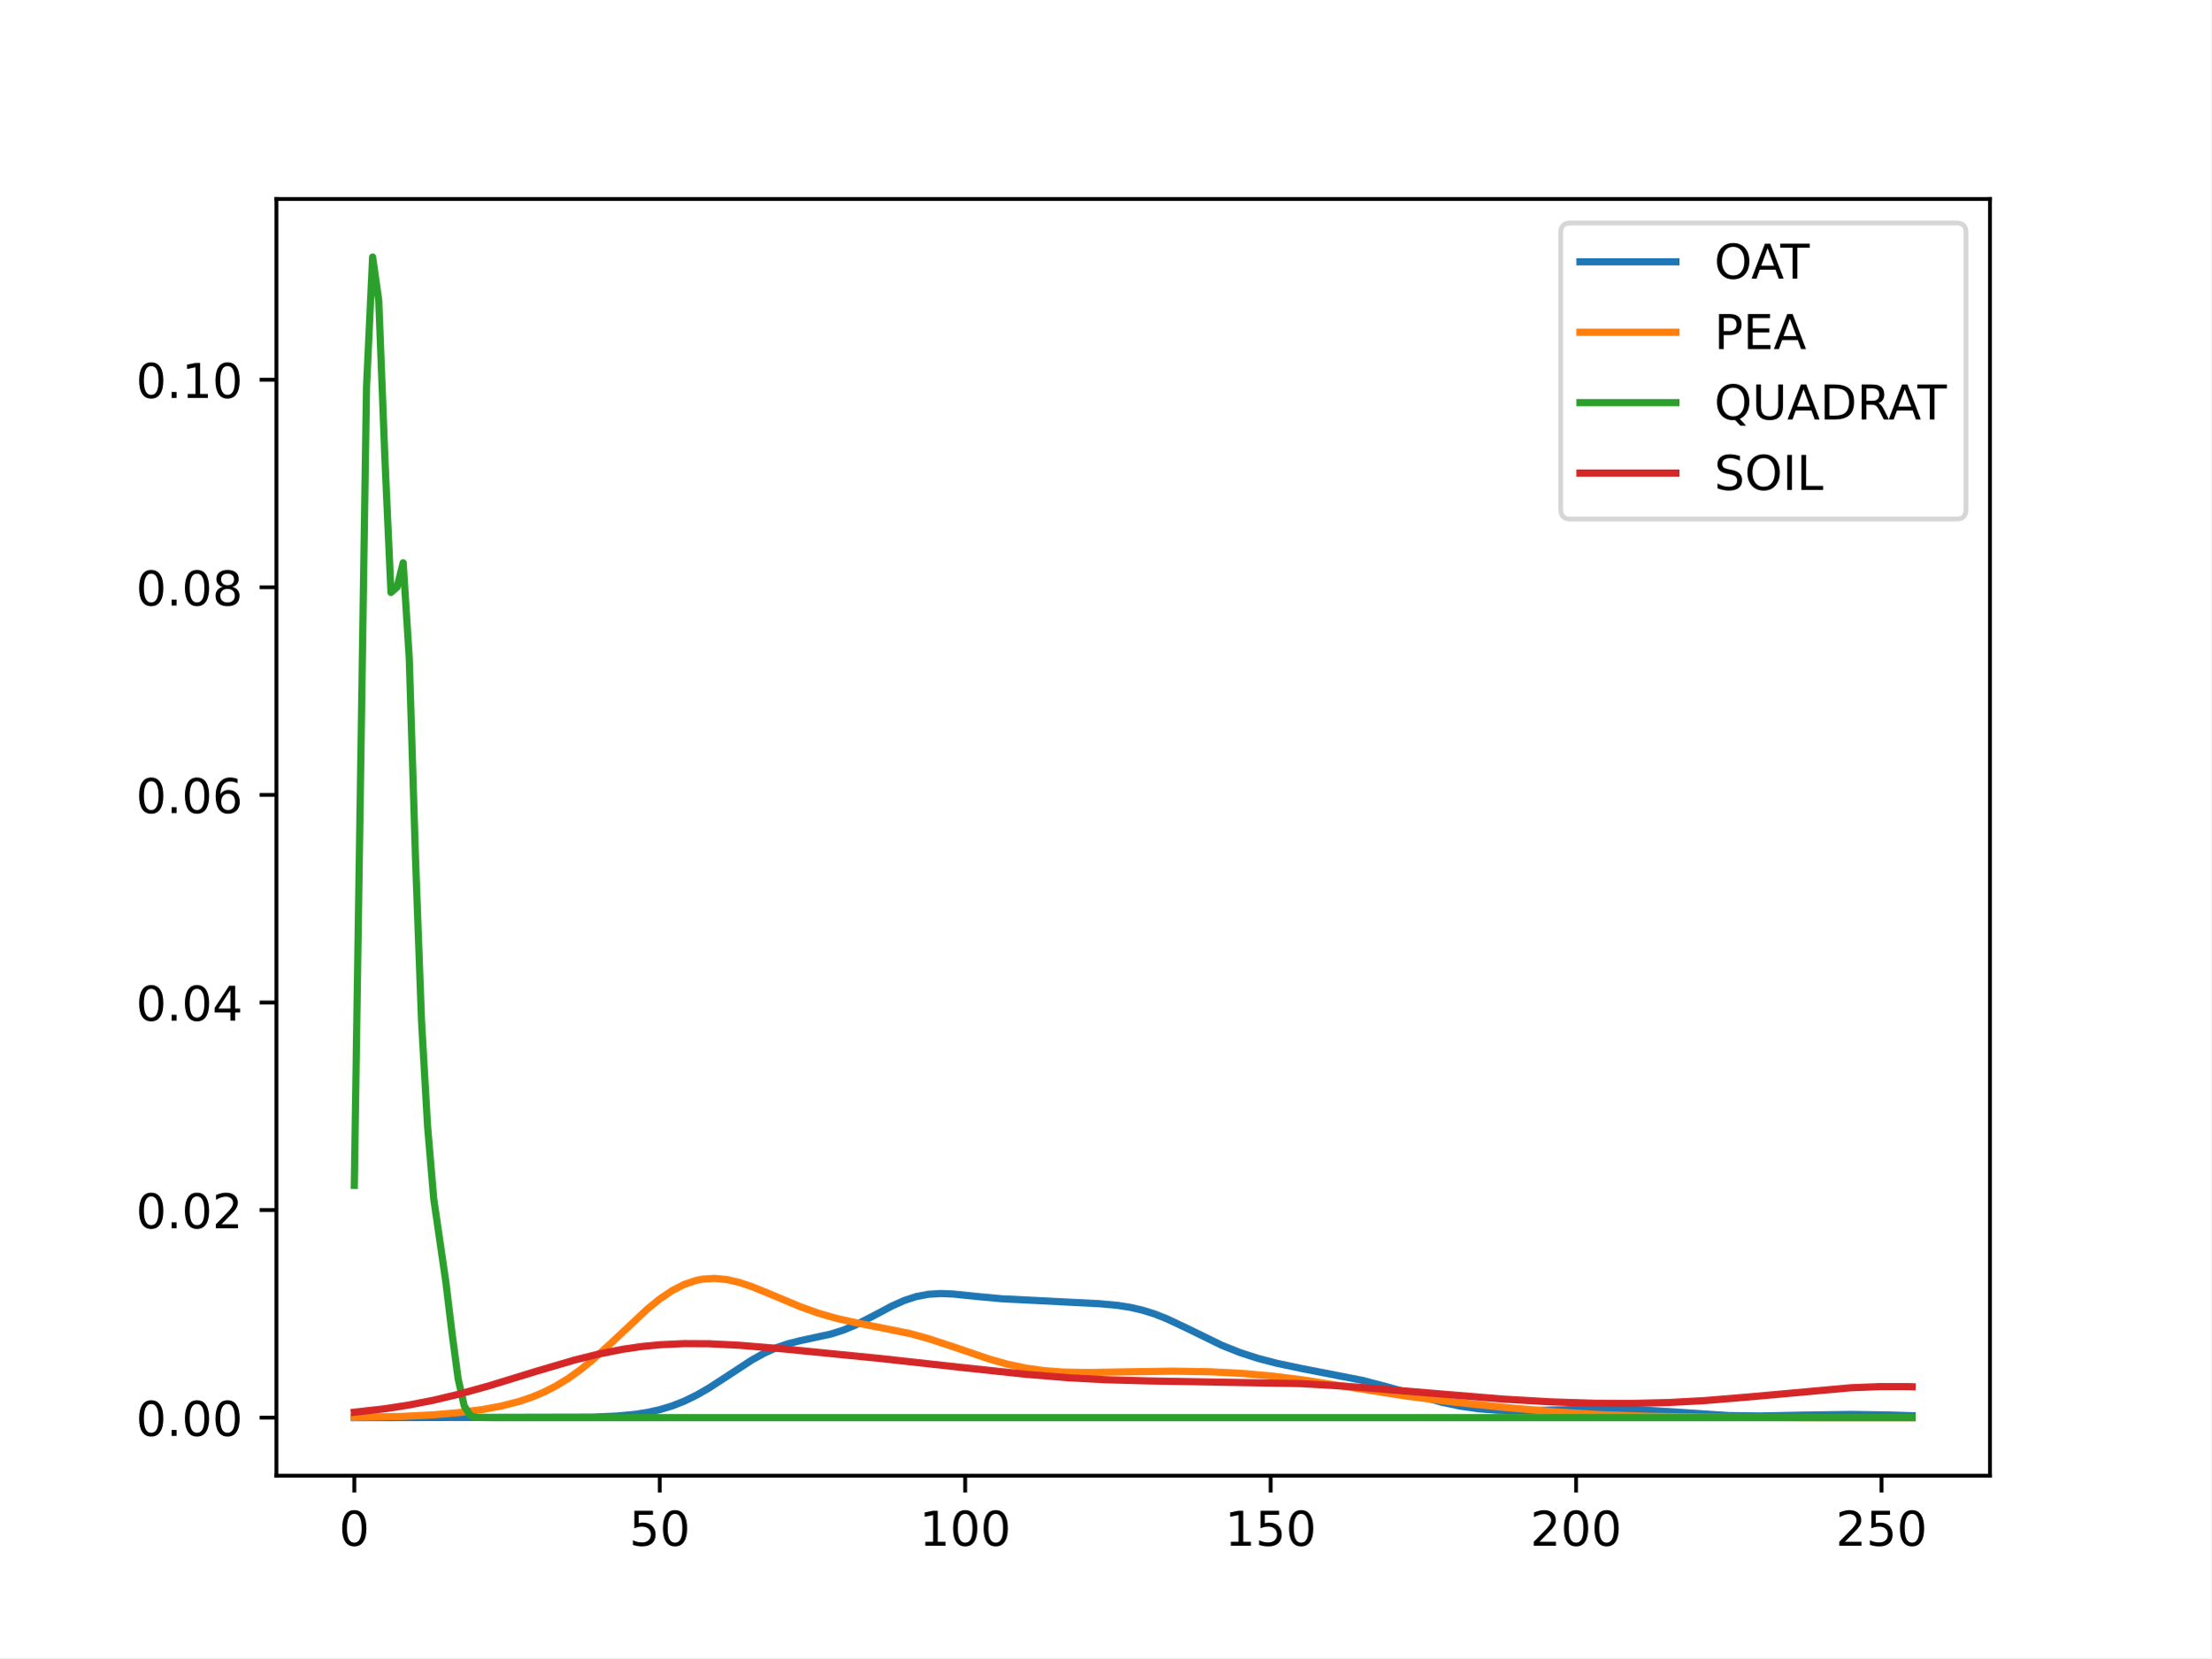
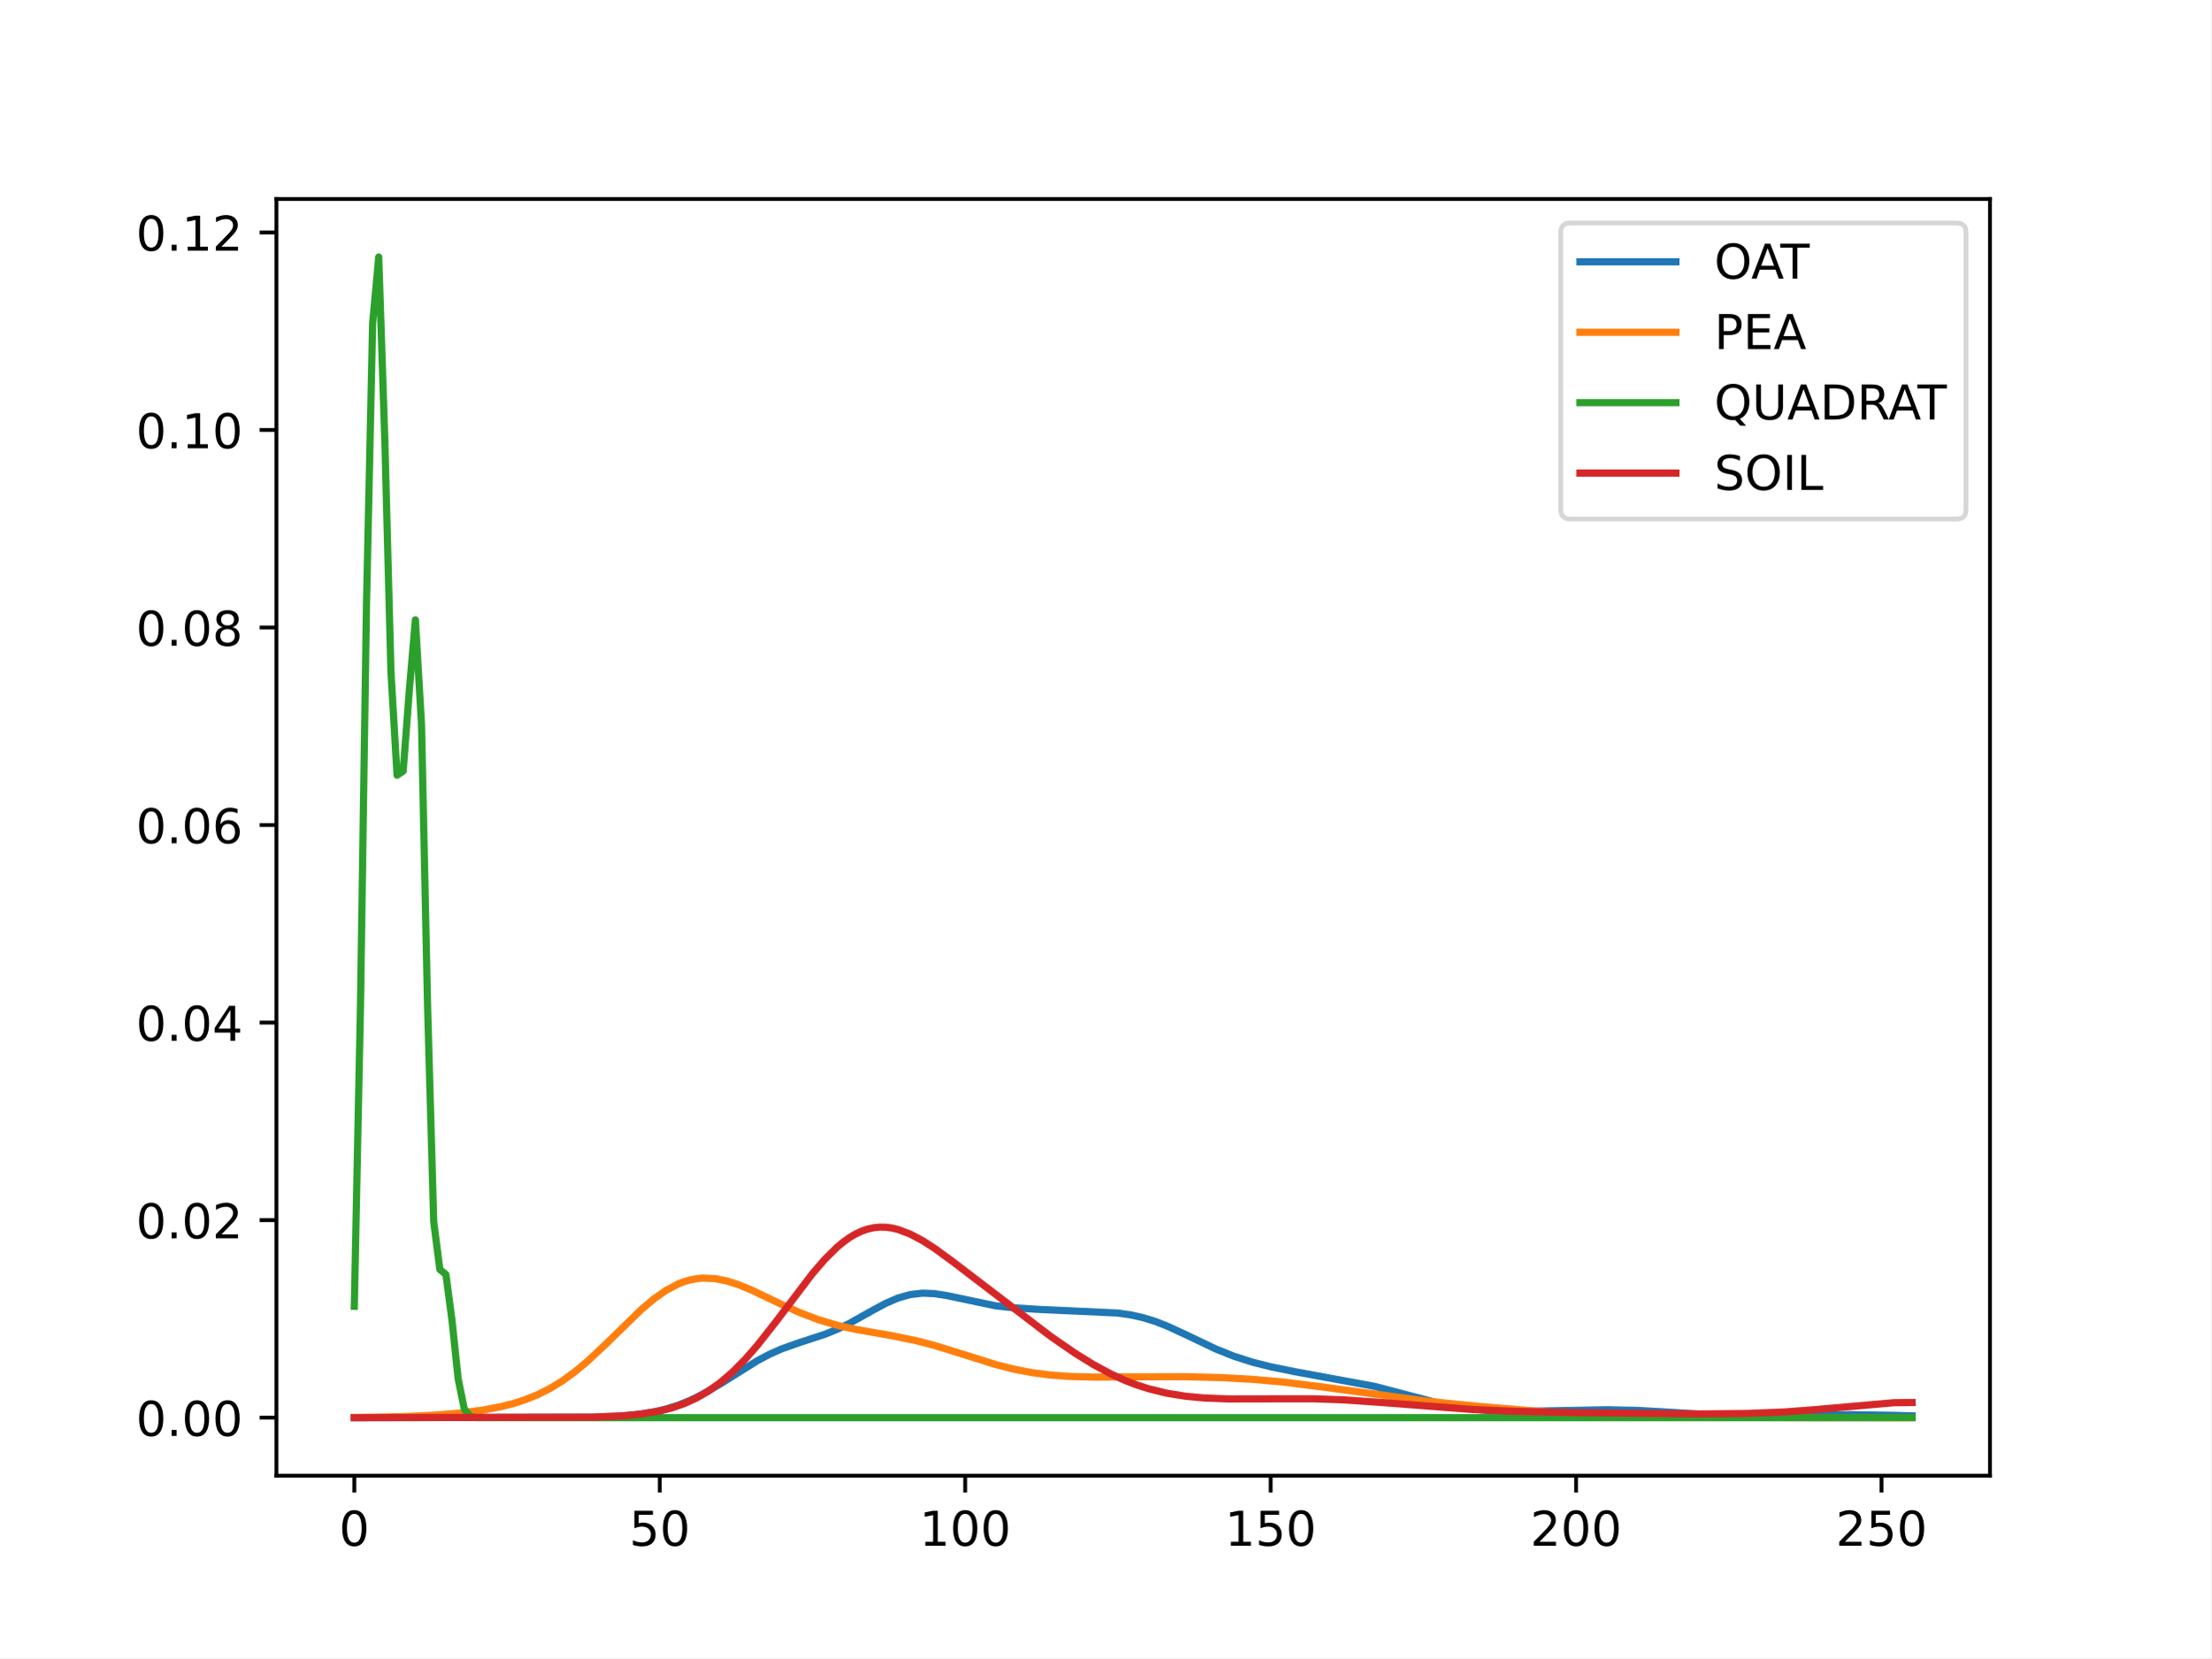
<svg xmlns="http://www.w3.org/2000/svg" xmlns:xlink="http://www.w3.org/1999/xlink" width="460.8pt" height="345.6pt" viewBox="0 0 460.8 345.6" version="1.1">
  <defs>
    <style type="text/css">*{stroke-linejoin: round; stroke-linecap: butt}</style>
  </defs>
  <g id="figure_1">
    <g id="patch_1">
      <path d="M 0 345.6  L 460.8 345.6  L 460.8 0  L 0 0  z " style="fill: #ffffff" />
    </g>
    <g id="axes_1">
      <g id="patch_2">
        <path d="M 57.6 307.584  L 414.72 307.584  L 414.72 41.472  L 57.6 41.472  z " style="fill: #ffffff" />
      </g>
      <g id="matplotlib.axis_1">
        <g id="xtick_1">
          <g id="line2d_1">
            <defs>
-               <path id="mf43656080c" d="M 0 0  L 0 3.5  " style="stroke: #000000; stroke-width: 0.8" />
-             </defs>
-             <g>
-               <use xlink:href="#mf43656080c" x="73.833" y="307.584" style="stroke: #000000; stroke-width: 0.8" />
+               <path id="mf8246d679b" d="M 0 0  L 0 3.5  " style="stroke: #000000; stroke-width: 0.8" />
+             </defs>
+             <g>
+               <use xlink:href="#mf8246d679b" x="73.833" y="307.584" style="stroke: #000000; stroke-width: 0.8" />
            </g>
          </g>
          <g id="text_1">
            <g transform="translate(70.65148 322.1824)scale(0.1 -0.1)">
              <defs>
                <path id="DejaVuSans-30" d="M 2034 4250  Q 1547 4250 1301 3770  Q 1056 3291 1056 2328  Q 1056 1369 1301 889  Q 1547 409 2034 409  Q 2525 409 2770 889  Q 3016 1369 3016 2328  Q 3016 3291 2770 3770  Q 2525 4250 2034 4250  z M 2034 4750  Q 2819 4750 3233 4129  Q 3647 3509 3647 2328  Q 3647 1150 3233 529  Q 2819 -91 2034 -91  Q 1250 -91 836 529  Q 422 1150 422 2328  Q 422 3509 836 4129  Q 1250 4750 2034 4750  z " transform="scale(0.015625)" />
              </defs>
              <use xlink:href="#DejaVuSans-30" />
            </g>
          </g>
        </g>
        <g id="xtick_2">
          <g id="line2d_2">
            <g>
-               <use xlink:href="#mf43656080c" x="137.49" y="307.584" style="stroke: #000000; stroke-width: 0.8" />
+               <use xlink:href="#mf8246d679b" x="137.49" y="307.584" style="stroke: #000000; stroke-width: 0.8" />
            </g>
          </g>
          <g id="text_2">
            <g transform="translate(131.128 322.1824)scale(0.1 -0.1)">
              <defs>
                <path id="DejaVuSans-35" d="M 691 4666  L 3169 4666  L 3169 4134  L 1269 4134  L 1269 2991  Q 1406 3038 1543 3061  Q 1681 3084 1819 3084  Q 2600 3084 3056 2656  Q 3513 2228 3513 1497  Q 3513 744 3044 326  Q 2575 -91 1722 -91  Q 1428 -91 1123 -41  Q 819 9 494 109  L 494 744  Q 775 591 1075 516  Q 1375 441 1709 441  Q 2250 441 2565 725  Q 2881 1009 2881 1497  Q 2881 1984 2565 2268  Q 2250 2553 1709 2553  Q 1456 2553 1204 2497  Q 953 2441 691 2322  L 691 4666  z " transform="scale(0.015625)" />
              </defs>
              <use xlink:href="#DejaVuSans-35" />
              <use xlink:href="#DejaVuSans-30" x="63.623" />
            </g>
          </g>
        </g>
        <g id="xtick_3">
          <g id="line2d_3">
            <g>
-               <use xlink:href="#mf43656080c" x="201.148" y="307.584" style="stroke: #000000; stroke-width: 0.8" />
+               <use xlink:href="#mf8246d679b" x="201.148" y="307.584" style="stroke: #000000; stroke-width: 0.8" />
            </g>
          </g>
          <g id="text_3">
            <g transform="translate(191.6045 322.1824)scale(0.1 -0.1)">
              <defs>
                <path id="DejaVuSans-31" d="M 794 531  L 1825 531  L 1825 4091  L 703 3866  L 703 4441  L 1819 4666  L 2450 4666  L 2450 531  L 3481 531  L 3481 0  L 794 0  L 794 531  z " transform="scale(0.015625)" />
              </defs>
              <use xlink:href="#DejaVuSans-31" />
              <use xlink:href="#DejaVuSans-30" x="63.623" />
              <use xlink:href="#DejaVuSans-30" x="127.246" />
            </g>
          </g>
        </g>
        <g id="xtick_4">
          <g id="line2d_4">
            <g>
-               <use xlink:href="#mf43656080c" x="264.806" y="307.584" style="stroke: #000000; stroke-width: 0.8" />
+               <use xlink:href="#mf8246d679b" x="264.806" y="307.584" style="stroke: #000000; stroke-width: 0.8" />
            </g>
          </g>
          <g id="text_4">
            <g transform="translate(255.2622 322.1824)scale(0.1 -0.1)">
              <use xlink:href="#DejaVuSans-31" />
              <use xlink:href="#DejaVuSans-35" x="63.623" />
              <use xlink:href="#DejaVuSans-30" x="127.246" />
            </g>
          </g>
        </g>
        <g id="xtick_5">
          <g id="line2d_5">
            <g>
-               <use xlink:href="#mf43656080c" x="328.464" y="307.584" style="stroke: #000000; stroke-width: 0.8" />
+               <use xlink:href="#mf8246d679b" x="328.464" y="307.584" style="stroke: #000000; stroke-width: 0.8" />
            </g>
          </g>
          <g id="text_5">
            <g transform="translate(318.92 322.1824)scale(0.1 -0.1)">
              <defs>
                <path id="DejaVuSans-32" d="M 1228 531  L 3431 531  L 3431 0  L 469 0  L 469 531  Q 828 903 1448 1529  Q 2069 2156 2228 2338  Q 2531 2678 2651 2914  Q 2772 3150 2772 3378  Q 2772 3750 2511 3984  Q 2250 4219 1831 4219  Q 1534 4219 1204 4116  Q 875 4013 500 3803  L 500 4441  Q 881 4594 1212 4672  Q 1544 4750 1819 4750  Q 2544 4750 2975 4387  Q 3406 4025 3406 3419  Q 3406 3131 3298 2873  Q 3191 2616 2906 2266  Q 2828 2175 2409 1742  Q 1991 1309 1228 531  z " transform="scale(0.015625)" />
              </defs>
              <use xlink:href="#DejaVuSans-32" />
              <use xlink:href="#DejaVuSans-30" x="63.623" />
              <use xlink:href="#DejaVuSans-30" x="127.246" />
            </g>
          </g>
        </g>
        <g id="xtick_6">
          <g id="line2d_6">
            <g>
-               <use xlink:href="#mf43656080c" x="392.121" y="307.584" style="stroke: #000000; stroke-width: 0.8" />
+               <use xlink:href="#mf8246d679b" x="392.121" y="307.584" style="stroke: #000000; stroke-width: 0.8" />
            </g>
          </g>
          <g id="text_6">
            <g transform="translate(382.5777 322.1824)scale(0.1 -0.1)">
              <use xlink:href="#DejaVuSans-32" />
              <use xlink:href="#DejaVuSans-35" x="63.623" />
              <use xlink:href="#DejaVuSans-30" x="127.246" />
            </g>
          </g>
        </g>
      </g>
      <g id="matplotlib.axis_2">
        <g id="ytick_1">
          <g id="line2d_7">
            <defs>
-               <path id="m84d3b866e3" d="M 0 0  L -3.5 0  " style="stroke: #000000; stroke-width: 0.8" />
-             </defs>
-             <g>
-               <use xlink:href="#m84d3b866e3" x="57.6" y="295.488" style="stroke: #000000; stroke-width: 0.8" />
+               <path id="m69b9673573" d="M 0 0  L -3.5 0  " style="stroke: #000000; stroke-width: 0.8" />
+             </defs>
+             <g>
+               <use xlink:href="#m69b9673573" x="57.6" y="295.488" style="stroke: #000000; stroke-width: 0.8" />
            </g>
          </g>
          <g id="text_7">
            <g transform="translate(28.33438 299.2872)scale(0.1 -0.1)">
              <defs>
                <path id="DejaVuSans-2e" d="M 684 794  L 1344 794  L 1344 0  L 684 0  L 684 794  z " transform="scale(0.015625)" />
              </defs>
              <use xlink:href="#DejaVuSans-30" />
              <use xlink:href="#DejaVuSans-2e" x="63.623" />
              <use xlink:href="#DejaVuSans-30" x="95.41" />
              <use xlink:href="#DejaVuSans-30" x="159.033" />
            </g>
          </g>
        </g>
        <g id="ytick_2">
          <g id="line2d_8">
            <g>
-               <use xlink:href="#m84d3b866e3" x="57.6" y="252.218" style="stroke: #000000; stroke-width: 0.8" />
+               <use xlink:href="#m69b9673573" x="57.6" y="254.313" style="stroke: #000000; stroke-width: 0.8" />
            </g>
          </g>
          <g id="text_8">
-             <g transform="translate(28.33438 256.0171)scale(0.1 -0.1)">
+             <g transform="translate(28.33438 258.1127)scale(0.1 -0.1)">
              <use xlink:href="#DejaVuSans-30" />
              <use xlink:href="#DejaVuSans-2e" x="63.623" />
              <use xlink:href="#DejaVuSans-30" x="95.41" />
              <use xlink:href="#DejaVuSans-32" x="159.033" />
            </g>
          </g>
        </g>
        <g id="ytick_3">
          <g id="line2d_9">
            <g>
-               <use xlink:href="#m84d3b866e3" x="57.6" y="208.948" style="stroke: #000000; stroke-width: 0.8" />
+               <use xlink:href="#m69b9673573" x="57.6" y="213.139" style="stroke: #000000; stroke-width: 0.8" />
            </g>
          </g>
          <g id="text_9">
-             <g transform="translate(28.33438 212.747)scale(0.1 -0.1)">
+             <g transform="translate(28.33438 216.9382)scale(0.1 -0.1)">
              <defs>
                <path id="DejaVuSans-34" d="M 2419 4116  L 825 1625  L 2419 1625  L 2419 4116  z M 2253 4666  L 3047 4666  L 3047 1625  L 3713 1625  L 3713 1100  L 3047 1100  L 3047 0  L 2419 0  L 2419 1100  L 313 1100  L 313 1709  L 2253 4666  z " transform="scale(0.015625)" />
              </defs>
              <use xlink:href="#DejaVuSans-30" />
              <use xlink:href="#DejaVuSans-2e" x="63.623" />
              <use xlink:href="#DejaVuSans-30" x="95.41" />
              <use xlink:href="#DejaVuSans-34" x="159.033" />
            </g>
          </g>
        </g>
        <g id="ytick_4">
          <g id="line2d_10">
            <g>
-               <use xlink:href="#m84d3b866e3" x="57.6" y="165.678" style="stroke: #000000; stroke-width: 0.8" />
+               <use xlink:href="#m69b9673573" x="57.6" y="171.964" style="stroke: #000000; stroke-width: 0.8" />
            </g>
          </g>
          <g id="text_10">
-             <g transform="translate(28.33438 169.477)scale(0.1 -0.1)">
+             <g transform="translate(28.33438 175.7637)scale(0.1 -0.1)">
              <defs>
                <path id="DejaVuSans-36" d="M 2113 2584  Q 1688 2584 1439 2293  Q 1191 2003 1191 1497  Q 1191 994 1439 701  Q 1688 409 2113 409  Q 2538 409 2786 701  Q 3034 994 3034 1497  Q 3034 2003 2786 2293  Q 2538 2584 2113 2584  z M 3366 4563  L 3366 3988  Q 3128 4100 2886 4159  Q 2644 4219 2406 4219  Q 1781 4219 1451 3797  Q 1122 3375 1075 2522  Q 1259 2794 1537 2939  Q 1816 3084 2150 3084  Q 2853 3084 3261 2657  Q 3669 2231 3669 1497  Q 3669 778 3244 343  Q 2819 -91 2113 -91  Q 1303 -91 875 529  Q 447 1150 447 2328  Q 447 3434 972 4092  Q 1497 4750 2381 4750  Q 2619 4750 2861 4703  Q 3103 4656 3366 4563  z " transform="scale(0.015625)" />
              </defs>
              <use xlink:href="#DejaVuSans-30" />
              <use xlink:href="#DejaVuSans-2e" x="63.623" />
              <use xlink:href="#DejaVuSans-30" x="95.41" />
              <use xlink:href="#DejaVuSans-36" x="159.033" />
            </g>
          </g>
        </g>
        <g id="ytick_5">
          <g id="line2d_11">
            <g>
-               <use xlink:href="#m84d3b866e3" x="57.6" y="122.408" style="stroke: #000000; stroke-width: 0.8" />
+               <use xlink:href="#m69b9673573" x="57.6" y="130.79" style="stroke: #000000; stroke-width: 0.8" />
            </g>
          </g>
          <g id="text_11">
-             <g transform="translate(28.33438 126.2069)scale(0.1 -0.1)">
+             <g transform="translate(28.33438 134.5891)scale(0.1 -0.1)">
              <defs>
                <path id="DejaVuSans-38" d="M 2034 2216  Q 1584 2216 1326 1975  Q 1069 1734 1069 1313  Q 1069 891 1326 650  Q 1584 409 2034 409  Q 2484 409 2743 651  Q 3003 894 3003 1313  Q 3003 1734 2745 1975  Q 2488 2216 2034 2216  z M 1403 2484  Q 997 2584 770 2862  Q 544 3141 544 3541  Q 544 4100 942 4425  Q 1341 4750 2034 4750  Q 2731 4750 3128 4425  Q 3525 4100 3525 3541  Q 3525 3141 3298 2862  Q 3072 2584 2669 2484  Q 3125 2378 3379 2068  Q 3634 1759 3634 1313  Q 3634 634 3220 271  Q 2806 -91 2034 -91  Q 1263 -91 848 271  Q 434 634 434 1313  Q 434 1759 690 2068  Q 947 2378 1403 2484  z M 1172 3481  Q 1172 3119 1398 2916  Q 1625 2713 2034 2713  Q 2441 2713 2670 2916  Q 2900 3119 2900 3481  Q 2900 3844 2670 4047  Q 2441 4250 2034 4250  Q 1625 4250 1398 4047  Q 1172 3844 1172 3481  z " transform="scale(0.015625)" />
              </defs>
              <use xlink:href="#DejaVuSans-30" />
              <use xlink:href="#DejaVuSans-2e" x="63.623" />
              <use xlink:href="#DejaVuSans-30" x="95.41" />
              <use xlink:href="#DejaVuSans-38" x="159.033" />
            </g>
          </g>
        </g>
        <g id="ytick_6">
          <g id="line2d_12">
            <g>
-               <use xlink:href="#m84d3b866e3" x="57.6" y="79.138" style="stroke: #000000; stroke-width: 0.8" />
+               <use xlink:href="#m69b9673573" x="57.6" y="89.615" style="stroke: #000000; stroke-width: 0.8" />
            </g>
          </g>
          <g id="text_12">
-             <g transform="translate(28.33438 82.93677)scale(0.1 -0.1)">
+             <g transform="translate(28.33438 93.41462)scale(0.1 -0.1)">
              <use xlink:href="#DejaVuSans-30" />
              <use xlink:href="#DejaVuSans-2e" x="63.623" />
              <use xlink:href="#DejaVuSans-31" x="95.41" />
              <use xlink:href="#DejaVuSans-30" x="159.033" />
            </g>
          </g>
        </g>
-       </g>
-       <g id="line2d_13">
-         <path d="M 73.833 295.488  L 123.486 295.38  L 128.578 295.156  L 132.398 294.789  L 134.944 294.39  L 137.49 293.825  L 140.037 293.055  L 142.583 292.055  L 145.129 290.814  L 147.676 289.352  L 151.495 286.87  L 156.588 283.535  L 159.134 282.109  L 161.68 280.953  L 164.227 280.082  L 166.773 279.443  L 173.139 278.067  L 175.685 277.263  L 178.231 276.209  L 182.051 274.252  L 185.87 272.222  L 188.417 271.08  L 190.963 270.247  L 193.509 269.767  L 196.056 269.616  L 198.602 269.714  L 203.695 270.242  L 208.787 270.71  L 216.426 271.093  L 229.158 271.741  L 232.977 272.096  L 235.523 272.493  L 238.07 273.076  L 240.616 273.872  L 243.162 274.875  L 246.982 276.672  L 254.621 280.401  L 258.44 281.927  L 262.26 283.156  L 266.079 284.149  L 271.172 285.227  L 283.903 287.714  L 288.996 289.045  L 300.454 292.276  L 304.274 293.078  L 308.093 293.63  L 311.913 293.933  L 315.732 294.032  L 322.098 293.934  L 333.556 293.69  L 339.922 293.786  L 346.288 294.131  L 360.293 295.054  L 366.658 295.139  L 375.57 294.963  L 385.756 294.81  L 393.395 294.926  L 398.487 295.079  L 398.487 295.079  " clip-path="url(#p54b335feaf)" style="fill: none; stroke: #1f77b4; stroke-width: 1.5; stroke-linecap: square" />
+         <g id="ytick_7">
+           <g id="line2d_13">
+             <g>
+               <use xlink:href="#m69b9673573" x="57.6" y="48.441" style="stroke: #000000; stroke-width: 0.8" />
+             </g>
+           </g>
+           <g id="text_13">
+             <g transform="translate(28.33438 52.2401)scale(0.1 -0.1)">
+               <use xlink:href="#DejaVuSans-30" />
+               <use xlink:href="#DejaVuSans-2e" x="63.623" />
+               <use xlink:href="#DejaVuSans-31" x="95.41" />
+               <use xlink:href="#DejaVuSans-32" x="159.033" />
+             </g>
+           </g>
+         </g>
      </g>
      <g id="line2d_14">
-         <path d="M 73.833 295.437  L 84.018 295.222  L 90.384 294.891  L 95.476 294.452  L 100.569 293.792  L 104.388 293.084  L 108.208 292.104  L 110.754 291.246  L 113.301 290.185  L 115.847 288.889  L 118.393 287.335  L 120.939 285.517  L 123.486 283.453  L 127.305 279.992  L 134.944 272.819  L 137.49 270.755  L 140.037 269.03  L 142.583 267.72  L 145.129 266.869  L 146.403 266.619  L 148.949 266.458  L 151.495 266.706  L 154.041 267.296  L 156.588 268.14  L 160.407 269.689  L 166.773 272.364  L 170.593 273.725  L 174.412 274.816  L 178.231 275.67  L 189.69 277.971  L 193.509 279.022  L 198.602 280.698  L 206.241 283.301  L 210.06 284.369  L 213.88 285.171  L 217.699 285.696  L 221.519 285.978  L 226.611 286.08  L 234.25 285.949  L 244.436 285.796  L 252.074 285.922  L 258.44 286.238  L 264.806 286.783  L 271.172 287.569  L 280.084 288.954  L 292.815 290.954  L 301.727 292.102  L 313.186 293.315  L 324.644 294.318  L 333.556 294.856  L 343.742 295.206  L 357.746 295.419  L 379.39 295.486  L 398.487 295.488  L 398.487 295.488  " clip-path="url(#p54b335feaf)" style="fill: none; stroke: #ff7f0e; stroke-width: 1.5; stroke-linecap: square" />
+         <path d="M 73.833 295.488  L 123.486 295.398  L 128.578 295.205  L 132.398 294.884  L 136.217 294.298  L 138.764 293.702  L 141.31 292.901  L 143.856 291.874  L 146.403 290.621  L 150.222 288.386  L 157.861 283.601  L 160.407 282.255  L 162.954 281.129  L 166.773 279.782  L 171.866 278.122  L 174.412 277.1  L 176.958 275.873  L 182.051 273.017  L 184.597 271.655  L 187.144 270.552  L 189.69 269.829  L 192.236 269.537  L 194.782 269.641  L 197.329 270.044  L 207.514 272.18  L 211.333 272.602  L 216.426 272.913  L 232.977 273.686  L 235.523 274.047  L 238.07 274.603  L 240.616 275.378  L 243.162 276.363  L 246.982 278.122  L 253.348 281.16  L 257.167 282.689  L 260.987 283.912  L 264.806 284.882  L 269.899 285.914  L 286.45 288.962  L 292.815 290.631  L 299.181 292.292  L 303.001 293.099  L 306.82 293.683  L 310.64 294.028  L 314.459 294.166  L 320.825 294.106  L 334.83 293.84  L 341.195 293.97  L 347.561 294.331  L 359.019 295.059  L 365.385 295.182  L 373.024 295.071  L 385.756 294.863  L 394.668 295.005  L 398.487 295.115  L 398.487 295.115  " clip-path="url(#p6627bcf501)" style="fill: none; stroke: #1f77b4; stroke-width: 1.5; stroke-linecap: square" />
      </g>
      <g id="line2d_15">
-         <path d="M 73.833 247.084  L 76.379 80.568  L 77.652 53.568  L 78.925 62.561  L 80.199 95.345  L 81.472 123.488  L 82.745 122.381  L 84.018 117.297  L 85.291 137.307  L 86.564 178.269  L 87.837 212.761  L 89.111 234.87  L 90.384 249.851  L 92.93 267.353  L 94.203 277.925  L 95.476 287.41  L 96.75 293.058  L 98.023 295.057  L 99.296 295.446  L 103.115 295.488  L 398.487 295.488  L 398.487 295.488  " clip-path="url(#p54b335feaf)" style="fill: none; stroke: #2ca02c; stroke-width: 1.5; stroke-linecap: square" />
+         <path d="M 73.833 295.45  L 84.018 295.27  L 90.384 294.974  L 95.476 294.565  L 100.569 293.921  L 104.388 293.199  L 106.935 292.552  L 109.481 291.733  L 112.027 290.701  L 114.574 289.423  L 117.12 287.87  L 119.666 286.034  L 122.213 283.929  L 126.032 280.37  L 133.671 272.925  L 136.217 270.776  L 138.764 268.984  L 141.31 267.632  L 142.583 267.137  L 143.856 266.767  L 145.129 266.522  L 146.403 266.398  L 148.949 266.496  L 151.495 266.999  L 154.041 267.824  L 156.588 268.878  L 162.954 271.91  L 166.773 273.63  L 170.593 275.083  L 174.412 276.218  L 178.231 277.074  L 185.87 278.407  L 190.963 279.447  L 194.782 280.444  L 199.875 282.022  L 207.514 284.42  L 211.333 285.389  L 215.153 286.119  L 218.972 286.608  L 222.792 286.891  L 227.884 287.035  L 236.797 286.981  L 246.982 286.952  L 254.621 287.144  L 260.987 287.495  L 267.352 288.062  L 274.991 289.011  L 297.908 292.118  L 308.093 293.131  L 322.098 294.297  L 331.01 294.833  L 341.195 295.19  L 355.2 295.41  L 376.844 295.486  L 398.487 295.488  L 398.487 295.488  " clip-path="url(#p6627bcf501)" style="fill: none; stroke: #ff7f0e; stroke-width: 1.5; stroke-linecap: square" />
      </g>
      <g id="line2d_16">
-         <path d="M 73.833 294.357  L 80.199 293.635  L 85.291 292.843  L 90.384 291.843  L 95.476 290.636  L 101.842 288.874  L 112.027 285.743  L 119.666 283.5  L 124.759 282.229  L 129.852 281.223  L 133.671 280.67  L 137.49 280.295  L 142.583 280.059  L 147.676 280.086  L 154.041 280.397  L 162.954 281.13  L 183.324 283.143  L 201.148 285.106  L 213.88 286.458  L 222.792 287.181  L 230.431 287.589  L 239.343 287.833  L 271.172 288.397  L 280.084 288.917  L 291.542 289.827  L 313.186 291.619  L 323.371 292.205  L 332.283 292.488  L 339.922 292.524  L 347.561 292.344  L 355.2 291.936  L 364.112 291.205  L 385.756 289.252  L 392.121 289.008  L 397.214 289.016  L 398.487 289.049  L 398.487 289.049  " clip-path="url(#p54b335feaf)" style="fill: none; stroke: #d62728; stroke-width: 1.5; stroke-linecap: square" />
+         <path d="M 73.833 272.277  L 75.106 210.301  L 76.379 125.607  L 77.652 67.407  L 78.925 53.568  L 80.199 92.002  L 81.472 140.137  L 82.745 161.577  L 84.018 160.722  L 85.291 143.967  L 86.564 129.191  L 87.837 150.981  L 89.111 210.074  L 90.384 254.656  L 91.657 264.579  L 92.93 265.653  L 94.203 275.294  L 95.476 287.373  L 96.75 293.671  L 98.023 295.275  L 99.296 295.476  L 112.027 295.488  L 398.487 295.488  L 398.487 295.488  " clip-path="url(#p6627bcf501)" style="fill: none; stroke: #2ca02c; stroke-width: 1.5; stroke-linecap: square" />
+       </g>
+       <g id="line2d_17">
+         <path d="M 73.833 295.488  L 123.486 295.38  L 129.852 295.108  L 133.671 294.738  L 137.49 294.092  L 140.037 293.441  L 142.583 292.56  L 145.129 291.402  L 147.676 289.921  L 150.222 288.086  L 152.768 285.876  L 155.315 283.297  L 157.861 280.382  L 161.68 275.525  L 169.319 265.457  L 171.866 262.506  L 174.412 259.987  L 175.685 258.924  L 176.958 258.007  L 178.231 257.243  L 179.505 256.636  L 180.778 256.191  L 182.051 255.905  L 183.324 255.776  L 184.597 255.798  L 185.87 255.964  L 187.144 256.264  L 189.69 257.222  L 192.236 258.571  L 194.782 260.208  L 198.602 262.996  L 218.972 278.556  L 224.065 282.064  L 227.884 284.428  L 231.704 286.475  L 234.25 287.638  L 236.797 288.63  L 239.343 289.453  L 243.162 290.388  L 246.982 291.009  L 250.801 291.375  L 255.894 291.58  L 263.533 291.565  L 273.718 291.553  L 280.084 291.781  L 287.723 292.308  L 306.82 293.781  L 315.732 294.174  L 327.191 294.428  L 353.927 294.715  L 364.112 294.616  L 371.751 294.311  L 378.117 293.833  L 394.668 292.374  L 398.487 292.328  L 398.487 292.328  " clip-path="url(#p6627bcf501)" style="fill: none; stroke: #d62728; stroke-width: 1.5; stroke-linecap: square" />
      </g>
      <g id="patch_3">
        <path d="M 57.6 307.584  L 57.6 41.472  " style="fill: none; stroke: #000000; stroke-width: 0.8; stroke-linejoin: miter; stroke-linecap: square" />
      </g>
      <g id="patch_4">
        <path d="M 414.72 307.584  L 414.72 41.472  " style="fill: none; stroke: #000000; stroke-width: 0.8; stroke-linejoin: miter; stroke-linecap: square" />
      </g>
      <g id="patch_5">
        <path d="M 57.6 307.584  L 414.72 307.584  " style="fill: none; stroke: #000000; stroke-width: 0.8; stroke-linejoin: miter; stroke-linecap: square" />
      </g>
      <g id="patch_6">
        <path d="M 57.6 41.472  L 414.72 41.472  " style="fill: none; stroke: #000000; stroke-width: 0.8; stroke-linejoin: miter; stroke-linecap: square" />
      </g>
      <g id="legend_1">
        <g id="patch_7">
          <path d="M 327.267 108.184  L 407.72 108.184  Q 409.72 108.184 409.72 106.184  L 409.72 48.472  Q 409.72 46.472 407.72 46.472  L 327.267 46.472  Q 325.267 46.472 325.267 48.472  L 325.267 106.184  Q 325.267 108.184 327.267 108.184  z " style="fill: #ffffff; opacity: 0.8; stroke: #cccccc; stroke-linejoin: miter" />
        </g>
-         <g id="line2d_17">
+         <g id="line2d_18">
          <path d="M 329.267 54.57  L 339.267 54.57  L 349.267 54.57  " style="fill: none; stroke: #1f77b4; stroke-width: 1.5; stroke-linecap: square" />
        </g>
-         <g id="text_13">
+         <g id="text_14">
          <g transform="translate(357.2669 58.07044)scale(0.1 -0.1)">
            <defs>
              <path id="DejaVuSans-4f" d="M 2522 4238  Q 1834 4238 1429 3725  Q 1025 3213 1025 2328  Q 1025 1447 1429 934  Q 1834 422 2522 422  Q 3209 422 3611 934  Q 4013 1447 4013 2328  Q 4013 3213 3611 3725  Q 3209 4238 2522 4238  z M 2522 4750  Q 3503 4750 4090 4092  Q 4678 3434 4678 2328  Q 4678 1225 4090 567  Q 3503 -91 2522 -91  Q 1538 -91 948 565  Q 359 1222 359 2328  Q 359 3434 948 4092  Q 1538 4750 2522 4750  z " transform="scale(0.015625)" />
              <path id="DejaVuSans-41" d="M 2188 4044  L 1331 1722  L 3047 1722  L 2188 4044  z M 1831 4666  L 2547 4666  L 4325 0  L 3669 0  L 3244 1197  L 1141 1197  L 716 0  L 50 0  L 1831 4666  z " transform="scale(0.015625)" />
              <path id="DejaVuSans-54" d="M -19 4666  L 3928 4666  L 3928 4134  L 2272 4134  L 2272 0  L 1638 0  L 1638 4134  L -19 4134  L -19 4666  z " transform="scale(0.015625)" />
            </defs>
            <use xlink:href="#DejaVuSans-4f" />
            <use xlink:href="#DejaVuSans-41" x="76.961" />
            <use xlink:href="#DejaVuSans-54" x="137.619" />
          </g>
        </g>
-         <g id="line2d_18">
+         <g id="line2d_19">
          <path d="M 329.267 69.249  L 339.267 69.249  L 349.267 69.249  " style="fill: none; stroke: #ff7f0e; stroke-width: 1.5; stroke-linecap: square" />
        </g>
-         <g id="text_14">
+         <g id="text_15">
          <g transform="translate(357.2669 72.74856)scale(0.1 -0.1)">
            <defs>
              <path id="DejaVuSans-50" d="M 1259 4147  L 1259 2394  L 2053 2394  Q 2494 2394 2734 2622  Q 2975 2850 2975 3272  Q 2975 3691 2734 3919  Q 2494 4147 2053 4147  L 1259 4147  z M 628 4666  L 2053 4666  Q 2838 4666 3239 4311  Q 3641 3956 3641 3272  Q 3641 2581 3239 2228  Q 2838 1875 2053 1875  L 1259 1875  L 1259 0  L 628 0  L 628 4666  z " transform="scale(0.015625)" />
              <path id="DejaVuSans-45" d="M 628 4666  L 3578 4666  L 3578 4134  L 1259 4134  L 1259 2753  L 3481 2753  L 3481 2222  L 1259 2222  L 1259 531  L 3634 531  L 3634 0  L 628 0  L 628 4666  z " transform="scale(0.015625)" />
            </defs>
            <use xlink:href="#DejaVuSans-50" />
            <use xlink:href="#DejaVuSans-45" x="60.303" />
            <use xlink:href="#DejaVuSans-41" x="123.486" />
          </g>
        </g>
-         <g id="line2d_19">
+         <g id="line2d_20">
          <path d="M 329.267 83.927  L 339.267 83.927  L 349.267 83.927  " style="fill: none; stroke: #2ca02c; stroke-width: 1.5; stroke-linecap: square" />
        </g>
-         <g id="text_15">
+         <g id="text_16">
          <g transform="translate(357.2669 87.42669)scale(0.1 -0.1)">
            <defs>
              <path id="DejaVuSans-51" d="M 2522 4238  Q 1834 4238 1429 3725  Q 1025 3213 1025 2328  Q 1025 1447 1429 934  Q 1834 422 2522 422  Q 3209 422 3611 934  Q 4013 1447 4013 2328  Q 4013 3213 3611 3725  Q 3209 4238 2522 4238  z M 3406 84  L 4238 -825  L 3475 -825  L 2784 -78  Q 2681 -84 2626 -87  Q 2572 -91 2522 -91  Q 1538 -91 948 567  Q 359 1225 359 2328  Q 359 3434 948 4092  Q 1538 4750 2522 4750  Q 3503 4750 4090 4092  Q 4678 3434 4678 2328  Q 4678 1516 4351 937  Q 4025 359 3406 84  z " transform="scale(0.015625)" />
              <path id="DejaVuSans-55" d="M 556 4666  L 1191 4666  L 1191 1831  Q 1191 1081 1462 751  Q 1734 422 2344 422  Q 2950 422 3222 751  Q 3494 1081 3494 1831  L 3494 4666  L 4128 4666  L 4128 1753  Q 4128 841 3676 375  Q 3225 -91 2344 -91  Q 1459 -91 1007 375  Q 556 841 556 1753  L 556 4666  z " transform="scale(0.015625)" />
              <path id="DejaVuSans-44" d="M 1259 4147  L 1259 519  L 2022 519  Q 2988 519 3436 956  Q 3884 1394 3884 2338  Q 3884 3275 3436 3711  Q 2988 4147 2022 4147  L 1259 4147  z M 628 4666  L 1925 4666  Q 3281 4666 3915 4102  Q 4550 3538 4550 2338  Q 4550 1131 3912 565  Q 3275 0 1925 0  L 628 0  L 628 4666  z " transform="scale(0.015625)" />
              <path id="DejaVuSans-52" d="M 2841 2188  Q 3044 2119 3236 1894  Q 3428 1669 3622 1275  L 4263 0  L 3584 0  L 2988 1197  Q 2756 1666 2539 1819  Q 2322 1972 1947 1972  L 1259 1972  L 1259 0  L 628 0  L 628 4666  L 2053 4666  Q 2853 4666 3247 4331  Q 3641 3997 3641 3322  Q 3641 2881 3436 2590  Q 3231 2300 2841 2188  z M 1259 4147  L 1259 2491  L 2053 2491  Q 2509 2491 2742 2702  Q 2975 2913 2975 3322  Q 2975 3731 2742 3939  Q 2509 4147 2053 4147  L 1259 4147  z " transform="scale(0.015625)" />
            </defs>
            <use xlink:href="#DejaVuSans-51" />
            <use xlink:href="#DejaVuSans-55" x="78.711" />
            <use xlink:href="#DejaVuSans-41" x="151.904" />
            <use xlink:href="#DejaVuSans-44" x="220.312" />
            <use xlink:href="#DejaVuSans-52" x="297.314" />
            <use xlink:href="#DejaVuSans-41" x="362.797" />
            <use xlink:href="#DejaVuSans-54" x="423.455" />
          </g>
        </g>
-         <g id="line2d_20">
+         <g id="line2d_21">
          <path d="M 329.267 98.605  L 339.267 98.605  L 349.267 98.605  " style="fill: none; stroke: #d62728; stroke-width: 1.5; stroke-linecap: square" />
        </g>
-         <g id="text_16">
+         <g id="text_17">
          <g transform="translate(357.2669 102.1048)scale(0.1 -0.1)">
            <defs>
              <path id="DejaVuSans-53" d="M 3425 4513  L 3425 3897  Q 3066 4069 2747 4153  Q 2428 4238 2131 4238  Q 1616 4238 1336 4038  Q 1056 3838 1056 3469  Q 1056 3159 1242 3001  Q 1428 2844 1947 2747  L 2328 2669  Q 3034 2534 3370 2195  Q 3706 1856 3706 1288  Q 3706 609 3251 259  Q 2797 -91 1919 -91  Q 1588 -91 1214 -16  Q 841 59 441 206  L 441 856  Q 825 641 1194 531  Q 1563 422 1919 422  Q 2459 422 2753 634  Q 3047 847 3047 1241  Q 3047 1584 2836 1778  Q 2625 1972 2144 2069  L 1759 2144  Q 1053 2284 737 2584  Q 422 2884 422 3419  Q 422 4038 858 4394  Q 1294 4750 2059 4750  Q 2388 4750 2728 4690  Q 3069 4631 3425 4513  z " transform="scale(0.015625)" />
              <path id="DejaVuSans-49" d="M 628 4666  L 1259 4666  L 1259 0  L 628 0  L 628 4666  z " transform="scale(0.015625)" />
              <path id="DejaVuSans-4c" d="M 628 4666  L 1259 4666  L 1259 531  L 3531 531  L 3531 0  L 628 0  L 628 4666  z " transform="scale(0.015625)" />
            </defs>
            <use xlink:href="#DejaVuSans-53" />
            <use xlink:href="#DejaVuSans-4f" x="63.477" />
            <use xlink:href="#DejaVuSans-49" x="142.188" />
            <use xlink:href="#DejaVuSans-4c" x="171.68" />
          </g>
        </g>
      </g>
    </g>
  </g>
  <defs>
-     <clipPath id="p54b335feaf">
+     <clipPath id="p6627bcf501">
      <rect x="57.6" y="41.472" width="357.12" height="266.112" />
    </clipPath>
  </defs>
</svg>
